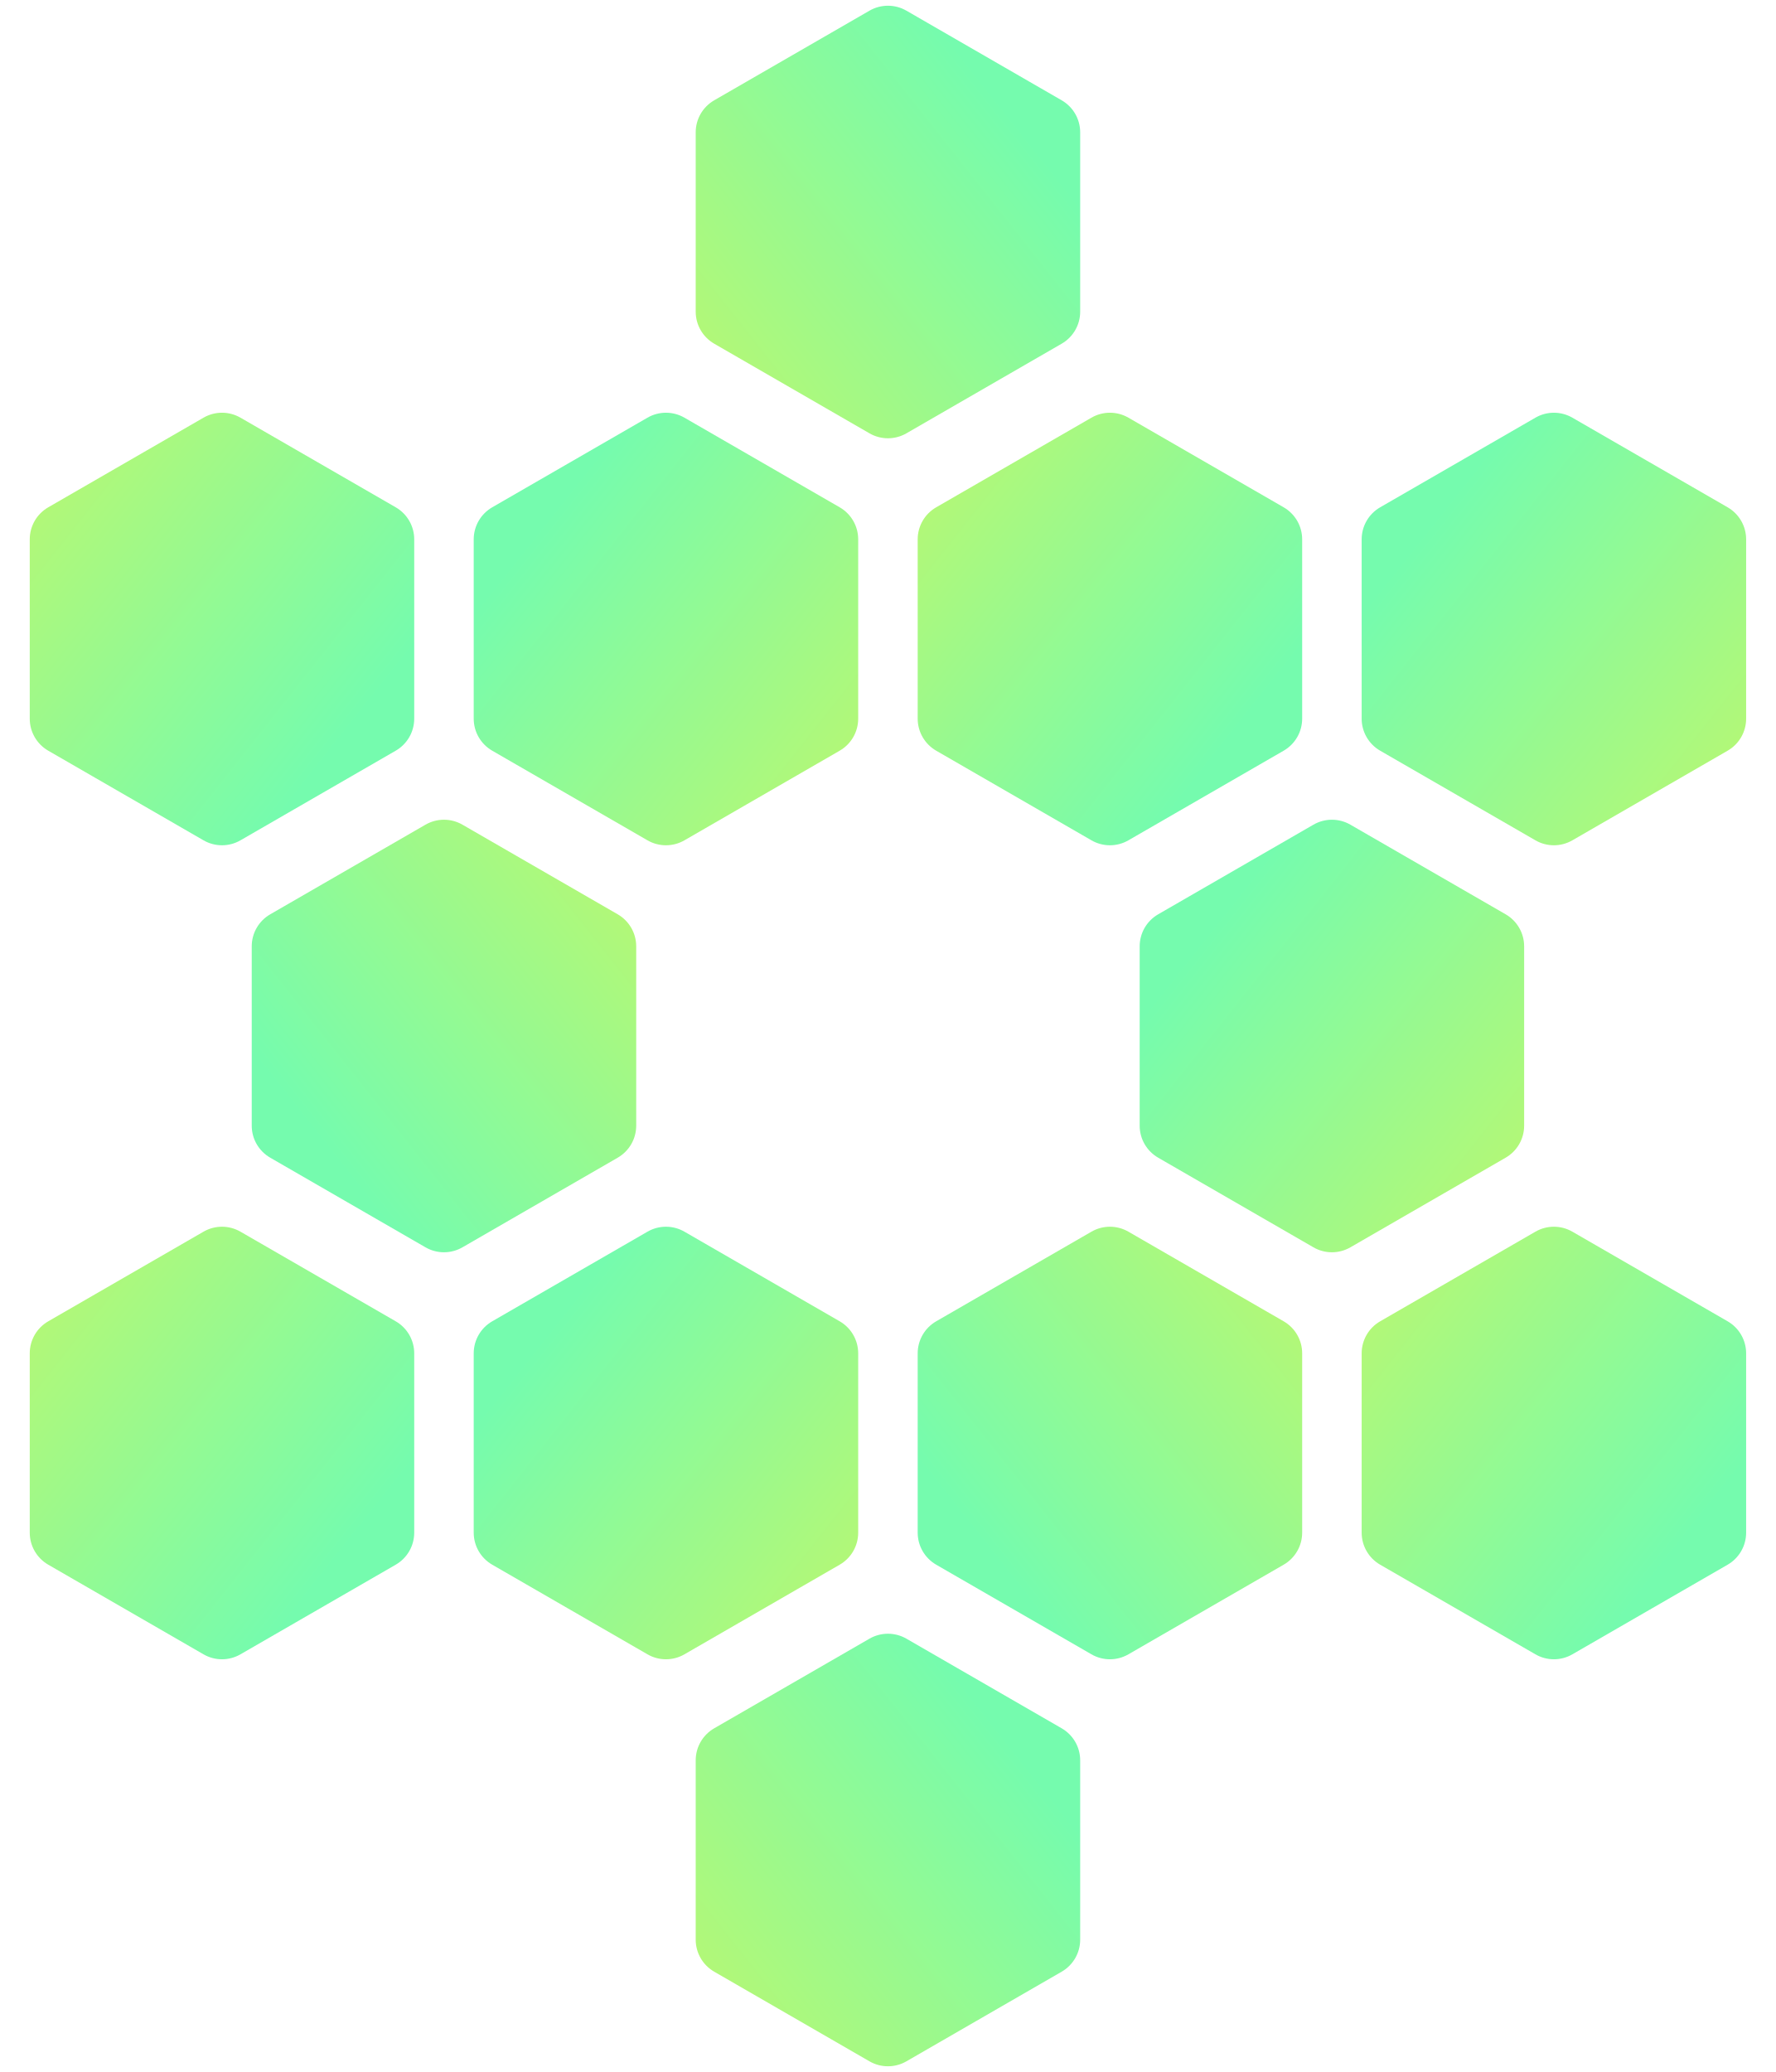
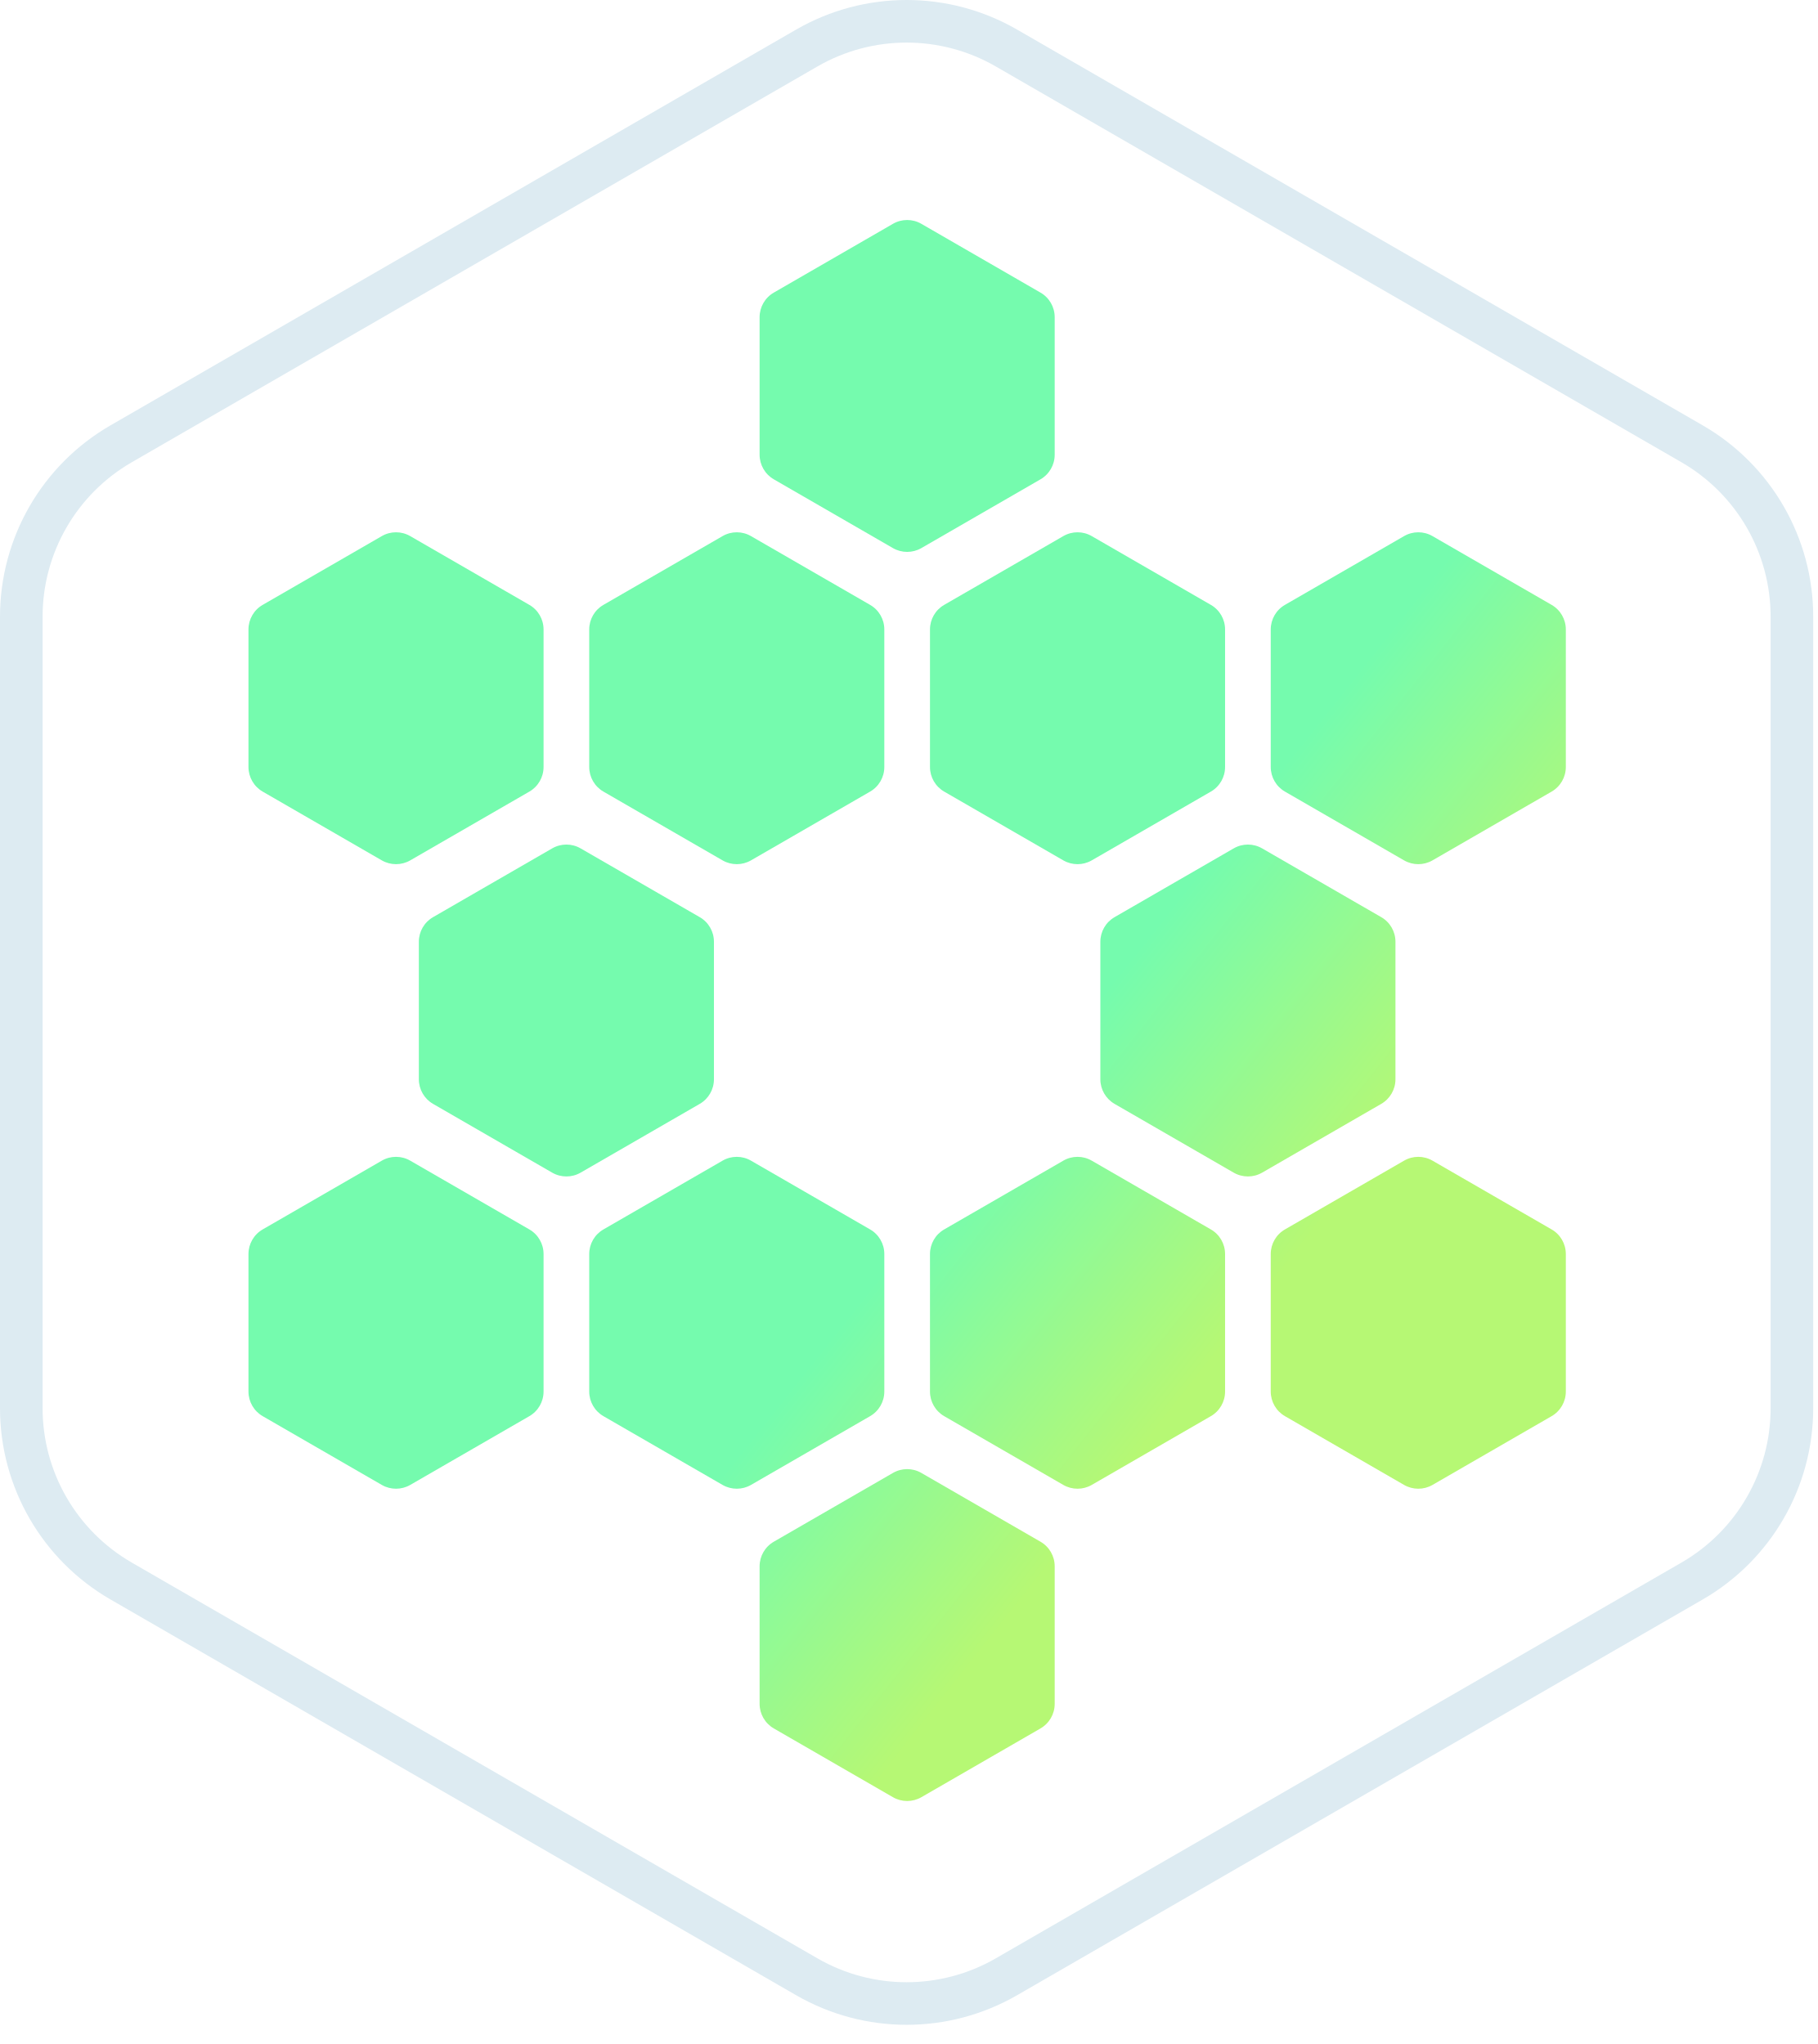
- <svg xmlns="http://www.w3.org/2000/svg" width="48" height="56" viewBox="0 0 48 56" fill="none">
-   <path d="M24.5 0.289C24.191 0.11 23.809 0.11 23.5 0.289L19.304 2.711C18.994 2.89 18.804 3.22 18.804 3.577V8.423C18.804 8.78 18.994 9.11 19.304 9.289L23.5 11.711C23.809 11.89 24.191 11.89 24.5 11.711L28.696 9.289C29.006 9.11 29.196 8.78 29.196 8.423V3.577C29.196 3.22 29.006 2.89 28.696 2.711L24.5 0.289Z" fill="url(#paint0_linear_14098_1933)" />
-   <path d="M30.5 22.711C30.191 22.89 29.809 22.89 29.5 22.711L25.304 20.289C24.994 20.11 24.804 19.78 24.804 19.423V14.577C24.804 14.22 24.994 13.89 25.304 13.711L29.5 11.289C29.809 11.11 30.191 11.11 30.5 11.289L34.696 13.711C35.006 13.89 35.196 14.22 35.196 14.577V19.423C35.196 19.78 35.006 20.11 34.696 20.289L30.5 22.711Z" fill="url(#paint1_linear_14098_1933)" />
-   <path d="M29.5 44.711C29.809 44.89 30.191 44.89 30.5 44.711L34.696 42.289C35.006 42.11 35.196 41.78 35.196 41.423V36.577C35.196 36.22 35.006 35.89 34.696 35.711L30.5 33.289C30.191 33.11 29.809 33.11 29.5 33.289L25.304 35.711C24.994 35.89 24.804 36.22 24.804 36.577V41.423C24.804 41.78 24.994 42.11 25.304 42.289L29.5 44.711Z" fill="url(#paint2_linear_14098_1933)" />
-   <path d="M6.5 22.711C6.191 22.89 5.809 22.89 5.5 22.711L1.304 20.289C0.994 20.11 0.804 19.78 0.804 19.423V14.577C0.804 14.22 0.994 13.89 1.304 13.711L5.5 11.289C5.809 11.11 6.191 11.11 6.5 11.289L10.696 13.711C11.006 13.89 11.196 14.22 11.196 14.577V19.423C11.196 19.78 11.006 20.11 10.696 20.289L6.5 22.711Z" fill="url(#paint3_linear_14098_1933)" />
-   <path d="M6.5 44.711C6.191 44.89 5.809 44.89 5.5 44.711L1.304 42.289C0.994 42.11 0.804 41.78 0.804 41.423V36.577C0.804 36.22 0.994 35.89 1.304 35.711L5.5 33.289C5.809 33.11 6.191 33.11 6.5 33.289L10.696 35.711C11.006 35.89 11.196 36.22 11.196 36.577V41.423C11.196 41.78 11.006 42.11 10.696 42.289L6.5 44.711Z" fill="url(#paint4_linear_14098_1933)" />
-   <path d="M17.5 11.289C17.809 11.11 18.191 11.11 18.5 11.289L22.696 13.711C23.006 13.89 23.196 14.22 23.196 14.577V19.423C23.196 19.78 23.006 20.11 22.696 20.289L18.5 22.711C18.191 22.89 17.809 22.89 17.5 22.711L13.304 20.289C12.994 20.11 12.804 19.78 12.804 19.423V14.577C12.804 14.22 12.994 13.89 13.304 13.711L17.5 11.289Z" fill="url(#paint5_linear_14098_1933)" />
-   <path d="M17.5 33.289C17.809 33.11 18.191 33.11 18.5 33.289L22.696 35.711C23.006 35.89 23.196 36.22 23.196 36.577V41.423C23.196 41.78 23.006 42.11 22.696 42.289L18.5 44.711C18.191 44.89 17.809 44.89 17.5 44.711L13.304 42.289C12.994 42.11 12.804 41.78 12.804 41.423V36.577C12.804 36.22 12.994 35.89 13.304 35.711L17.5 33.289Z" fill="url(#paint6_linear_14098_1933)" />
-   <path d="M41.5 11.289C41.809 11.11 42.191 11.11 42.5 11.289L46.696 13.711C47.006 13.89 47.196 14.22 47.196 14.577V19.423C47.196 19.78 47.006 20.11 46.696 20.289L42.5 22.711C42.191 22.89 41.809 22.89 41.5 22.711L37.304 20.289C36.994 20.11 36.804 19.78 36.804 19.423V14.577C36.804 14.22 36.994 13.89 37.304 13.711L41.5 11.289Z" fill="url(#paint7_linear_14098_1933)" />
-   <path d="M42.5 44.711C42.191 44.89 41.809 44.89 41.5 44.711L37.304 42.289C36.994 42.11 36.804 41.78 36.804 41.423V36.577C36.804 36.22 36.994 35.89 37.304 35.711L41.5 33.289C41.809 33.11 42.191 33.11 42.5 33.289L46.696 35.711C47.006 35.89 47.196 36.22 47.196 36.577V41.423C47.196 41.78 47.006 42.11 46.696 42.289L42.5 44.711Z" fill="url(#paint8_linear_14098_1933)" />
-   <path d="M24.5 44.289C24.191 44.11 23.809 44.11 23.5 44.289L19.304 46.711C18.994 46.89 18.804 47.22 18.804 47.577V52.423C18.804 52.78 18.994 53.11 19.304 53.289L23.5 55.711C23.809 55.89 24.191 55.89 24.5 55.711L28.696 53.289C29.006 53.11 29.196 52.78 29.196 52.423V47.577C29.196 47.22 29.006 46.89 28.696 46.711L24.5 44.289Z" fill="url(#paint9_linear_14098_1933)" />
-   <path d="M11.5 33.711C11.809 33.89 12.191 33.89 12.5 33.711L16.696 31.289C17.006 31.11 17.196 30.78 17.196 30.423V25.577C17.196 25.22 17.006 24.89 16.696 24.711L12.5 22.289C12.191 22.11 11.809 22.11 11.5 22.289L7.304 24.711C6.994 24.89 6.804 25.22 6.804 25.577V30.423C6.804 30.78 6.994 31.11 7.304 31.289L11.5 33.711Z" fill="url(#paint10_linear_14098_1933)" />
-   <path d="M35.5 22.289C35.809 22.11 36.191 22.11 36.5 22.289L40.696 24.711C41.006 24.89 41.196 25.22 41.196 25.577V30.423C41.196 30.78 41.006 31.11 40.696 31.289L36.5 33.711C36.191 33.89 35.809 33.89 35.5 33.711L31.304 31.289C30.994 31.11 30.804 30.78 30.804 30.423V25.577C30.804 25.22 30.994 24.89 31.304 24.711L35.5 22.289Z" fill="url(#paint11_linear_14098_1933)" />
+ <svg xmlns="http://www.w3.org/2000/svg" width="64" height="72" viewBox="0 0 64 72" fill="none">
+   <path d="M32.446 7.884C32.137 7.705 31.756 7.705 31.446 7.884L27.25 10.307C26.941 10.485 26.75 10.815 26.75 11.173V16.018C26.75 16.375 26.941 16.705 27.25 16.884L31.446 19.307C31.756 19.485 32.137 19.485 32.446 19.307L36.642 16.884C36.952 16.705 37.142 16.375 37.142 16.018V11.173C37.142 10.815 36.952 10.485 36.642 10.307L32.446 7.884Z" fill="url(#paint0_linear_14490_2041)" />
+   <path d="M38.446 30.307C38.137 30.485 37.756 30.485 37.446 30.307L33.25 27.884C32.941 27.705 32.75 27.375 32.75 27.018V22.173C32.75 21.815 32.941 21.485 33.25 21.307L37.446 18.884C37.756 18.705 38.137 18.705 38.446 18.884L42.642 21.307C42.952 21.485 43.142 21.815 43.142 22.173V27.018C43.142 27.375 42.952 27.705 42.642 27.884L38.446 30.307Z" fill="url(#paint1_linear_14490_2041)" />
+   <path d="M37.446 52.307C37.756 52.485 38.137 52.485 38.446 52.307L42.642 49.884C42.952 49.705 43.142 49.375 43.142 49.018V44.173C43.142 43.815 42.952 43.485 42.642 43.307L38.446 40.884C38.137 40.705 37.756 40.705 37.446 40.884L33.25 43.307C32.941 43.485 32.75 43.815 32.75 44.173V49.018C32.75 49.375 32.941 49.705 33.25 49.884L37.446 52.307Z" fill="url(#paint2_linear_14490_2041)" />
+   <path d="M14.446 30.307C14.137 30.485 13.756 30.485 13.446 30.307L9.25 27.884C8.941 27.705 8.75 27.375 8.75 27.018V22.173C8.75 21.815 8.941 21.485 9.25 21.307L13.446 18.884C13.756 18.705 14.137 18.705 14.446 18.884L18.642 21.307C18.952 21.485 19.142 21.815 19.142 22.173V27.018C19.142 27.375 18.952 27.705 18.642 27.884L14.446 30.307Z" fill="url(#paint3_linear_14490_2041)" />
+   <path d="M14.446 52.307C14.137 52.485 13.756 52.485 13.446 52.307L9.25 49.884C8.941 49.705 8.75 49.375 8.75 49.018V44.173C8.75 43.815 8.941 43.485 9.25 43.307L13.446 40.884C13.756 40.705 14.137 40.705 14.446 40.884L18.642 43.307C18.952 43.485 19.142 43.815 19.142 44.173V49.018C19.142 49.375 18.952 49.705 18.642 49.884L14.446 52.307Z" fill="url(#paint4_linear_14490_2041)" />
+   <path d="M25.446 18.884C25.756 18.705 26.137 18.705 26.446 18.884L30.642 21.307C30.952 21.485 31.142 21.815 31.142 22.173V27.018C31.142 27.375 30.952 27.705 30.642 27.884L26.446 30.307C26.137 30.485 25.756 30.485 25.446 30.307L21.25 27.884C20.941 27.705 20.75 27.375 20.75 27.018V22.173C20.75 21.815 20.941 21.485 21.25 21.307L25.446 18.884Z" fill="url(#paint5_linear_14490_2041)" />
+   <path d="M25.446 40.884C25.756 40.705 26.137 40.705 26.446 40.884L30.642 43.307C30.952 43.485 31.142 43.815 31.142 44.173V49.018C31.142 49.375 30.952 49.705 30.642 49.884L26.446 52.307C26.137 52.485 25.756 52.485 25.446 52.307L21.25 49.884C20.941 49.705 20.75 49.375 20.75 49.018V44.173C20.75 43.815 20.941 43.485 21.25 43.307L25.446 40.884Z" fill="url(#paint6_linear_14490_2041)" />
+   <path d="M49.446 18.884C49.756 18.705 50.137 18.705 50.446 18.884L54.642 21.307C54.952 21.485 55.142 21.815 55.142 22.173V27.018C55.142 27.375 54.952 27.705 54.642 27.884L50.446 30.307C50.137 30.485 49.756 30.485 49.446 30.307L45.25 27.884C44.941 27.705 44.75 27.375 44.75 27.018V22.173C44.75 21.815 44.941 21.485 45.25 21.307L49.446 18.884Z" fill="url(#paint7_linear_14490_2041)" />
+   <path d="M50.446 52.307C50.137 52.485 49.756 52.485 49.446 52.307L45.25 49.884C44.941 49.705 44.75 49.375 44.75 49.018V44.173C44.75 43.815 44.941 43.485 45.25 43.307L49.446 40.884C49.756 40.705 50.137 40.705 50.446 40.884L54.642 43.307C54.952 43.485 55.142 43.815 55.142 44.173V49.018C55.142 49.375 54.952 49.705 54.642 49.884L50.446 52.307Z" fill="url(#paint8_linear_14490_2041)" />
+   <path d="M32.446 51.884C32.137 51.705 31.756 51.705 31.446 51.884L27.25 54.307C26.941 54.485 26.75 54.815 26.75 55.173V60.018C26.75 60.375 26.941 60.705 27.25 60.884L31.446 63.307C31.756 63.485 32.137 63.485 32.446 63.307L36.642 60.884C36.952 60.705 37.142 60.375 37.142 60.018V55.173C37.142 54.815 36.952 54.485 36.642 54.307L32.446 51.884Z" fill="url(#paint9_linear_14490_2041)" />
+   <path d="M19.446 41.307C19.756 41.485 20.137 41.485 20.446 41.307L24.642 38.884C24.952 38.705 25.142 38.375 25.142 38.018V33.173C25.142 32.815 24.952 32.485 24.642 32.307L20.446 29.884C20.137 29.705 19.756 29.705 19.446 29.884L15.25 32.307C14.941 32.485 14.75 32.815 14.75 33.173V38.018C14.75 38.375 14.941 38.705 15.25 38.884L19.446 41.307Z" fill="url(#paint10_linear_14490_2041)" />
+   <path d="M43.446 29.884C43.756 29.705 44.137 29.705 44.446 29.884L48.642 32.307C48.952 32.485 49.142 32.815 49.142 33.173V38.018C49.142 38.375 48.952 38.705 48.642 38.884L44.446 41.307C44.137 41.485 43.756 41.485 43.446 41.307L39.25 38.884C38.941 38.705 38.75 38.375 38.75 38.018V33.173C38.75 32.815 38.941 32.485 39.25 32.307L43.446 29.884Z" fill="url(#paint11_linear_14490_2041)" />
+   <path d="M28.411 1.692C30.587 0.436 33.267 0.436 35.443 1.692L59.588 15.633C61.764 16.889 63.104 19.21 63.104 21.722V49.603C63.104 52.115 61.764 54.436 59.588 55.692L35.443 69.632C33.267 70.888 30.587 70.888 28.411 69.632L4.266 55.692C2.09 54.436 0.75 52.115 0.75 49.603V21.722C0.75 19.21 2.09 16.889 4.266 15.633L28.411 1.692Z" stroke="#DDEBF2" stroke-width="1.5" />
  <defs>
-     <linearGradient id="paint0_linear_14098_1933" x1="27.125" y1="2.893" x2="18.479" y2="9.729" gradientUnits="userSpaceOnUse">
+     <linearGradient id="paint0_linear_14490_2041" x1="40.821" y1="32.488" x2="49.467" y2="39.325" gradientUnits="userSpaceOnUse">
      <stop stop-color="#75FBAE" />
      <stop offset="1" stop-color="#B6F874" />
    </linearGradient>
-     <linearGradient id="paint1_linear_14098_1933" x1="33.125" y1="20.107" x2="24.479" y2="13.271" gradientUnits="userSpaceOnUse">
+     <linearGradient id="paint1_linear_14490_2041" x1="40.821" y1="32.488" x2="49.467" y2="39.325" gradientUnits="userSpaceOnUse">
      <stop stop-color="#75FBAE" />
      <stop offset="1" stop-color="#B6F874" />
    </linearGradient>
-     <linearGradient id="paint2_linear_14098_1933" x1="26.875" y1="42.107" x2="35.521" y2="35.271" gradientUnits="userSpaceOnUse">
+     <linearGradient id="paint2_linear_14490_2041" x1="40.821" y1="32.488" x2="49.467" y2="39.325" gradientUnits="userSpaceOnUse">
      <stop stop-color="#75FBAE" />
      <stop offset="1" stop-color="#B6F874" />
    </linearGradient>
-     <linearGradient id="paint3_linear_14098_1933" x1="9.125" y1="20.107" x2="0.479" y2="13.271" gradientUnits="userSpaceOnUse">
+     <linearGradient id="paint3_linear_14490_2041" x1="40.821" y1="32.488" x2="49.467" y2="39.325" gradientUnits="userSpaceOnUse">
      <stop stop-color="#75FBAE" />
      <stop offset="1" stop-color="#B6F874" />
    </linearGradient>
-     <linearGradient id="paint4_linear_14098_1933" x1="9.125" y1="42.107" x2="0.479" y2="35.271" gradientUnits="userSpaceOnUse">
+     <linearGradient id="paint4_linear_14490_2041" x1="40.821" y1="32.488" x2="49.467" y2="39.325" gradientUnits="userSpaceOnUse">
      <stop stop-color="#75FBAE" />
      <stop offset="1" stop-color="#B6F874" />
    </linearGradient>
-     <linearGradient id="paint5_linear_14098_1933" x1="14.875" y1="13.893" x2="23.521" y2="20.729" gradientUnits="userSpaceOnUse">
+     <linearGradient id="paint5_linear_14490_2041" x1="40.821" y1="32.488" x2="49.467" y2="39.325" gradientUnits="userSpaceOnUse">
      <stop stop-color="#75FBAE" />
      <stop offset="1" stop-color="#B6F874" />
    </linearGradient>
-     <linearGradient id="paint6_linear_14098_1933" x1="14.875" y1="35.893" x2="23.521" y2="42.729" gradientUnits="userSpaceOnUse">
+     <linearGradient id="paint6_linear_14490_2041" x1="40.821" y1="32.488" x2="49.467" y2="39.325" gradientUnits="userSpaceOnUse">
      <stop stop-color="#75FBAE" />
      <stop offset="1" stop-color="#B6F874" />
    </linearGradient>
-     <linearGradient id="paint7_linear_14098_1933" x1="38.875" y1="13.893" x2="47.521" y2="20.729" gradientUnits="userSpaceOnUse">
+     <linearGradient id="paint7_linear_14490_2041" x1="40.821" y1="32.488" x2="49.467" y2="39.325" gradientUnits="userSpaceOnUse">
      <stop stop-color="#75FBAE" />
      <stop offset="1" stop-color="#B6F874" />
    </linearGradient>
-     <linearGradient id="paint8_linear_14098_1933" x1="45.125" y1="42.107" x2="36.479" y2="35.271" gradientUnits="userSpaceOnUse">
+     <linearGradient id="paint8_linear_14490_2041" x1="40.821" y1="32.488" x2="49.467" y2="39.325" gradientUnits="userSpaceOnUse">
      <stop stop-color="#75FBAE" />
      <stop offset="1" stop-color="#B6F874" />
    </linearGradient>
-     <linearGradient id="paint9_linear_14098_1933" x1="27.125" y1="46.893" x2="18.479" y2="53.729" gradientUnits="userSpaceOnUse">
+     <linearGradient id="paint9_linear_14490_2041" x1="40.821" y1="32.488" x2="49.467" y2="39.325" gradientUnits="userSpaceOnUse">
      <stop stop-color="#75FBAE" />
      <stop offset="1" stop-color="#B6F874" />
    </linearGradient>
-     <linearGradient id="paint10_linear_14098_1933" x1="8.875" y1="31.107" x2="17.521" y2="24.271" gradientUnits="userSpaceOnUse">
+     <linearGradient id="paint10_linear_14490_2041" x1="40.821" y1="32.488" x2="49.467" y2="39.325" gradientUnits="userSpaceOnUse">
      <stop stop-color="#75FBAE" />
      <stop offset="1" stop-color="#B6F874" />
    </linearGradient>
-     <linearGradient id="paint11_linear_14098_1933" x1="32.875" y1="24.893" x2="41.521" y2="31.729" gradientUnits="userSpaceOnUse">
+     <linearGradient id="paint11_linear_14490_2041" x1="40.821" y1="32.488" x2="49.467" y2="39.325" gradientUnits="userSpaceOnUse">
      <stop stop-color="#75FBAE" />
      <stop offset="1" stop-color="#B6F874" />
    </linearGradient>
  </defs>
</svg>
